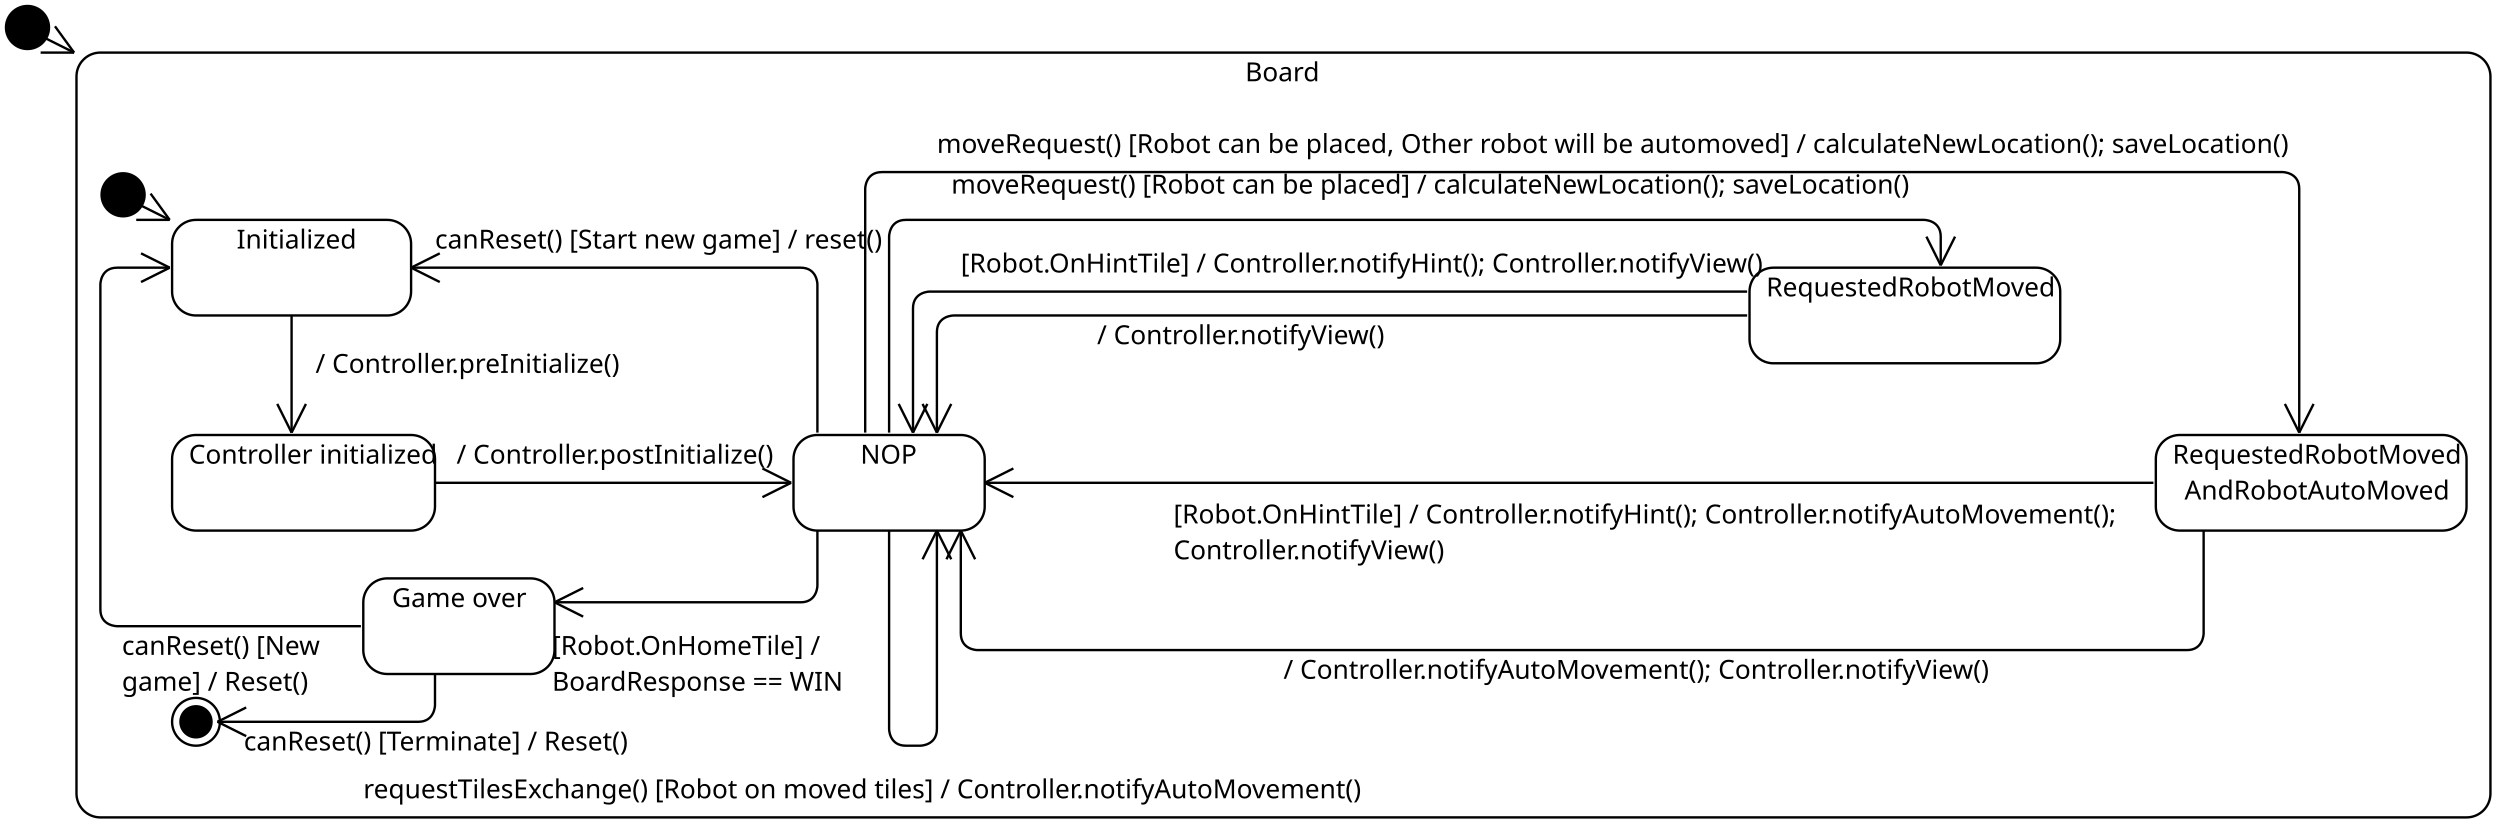
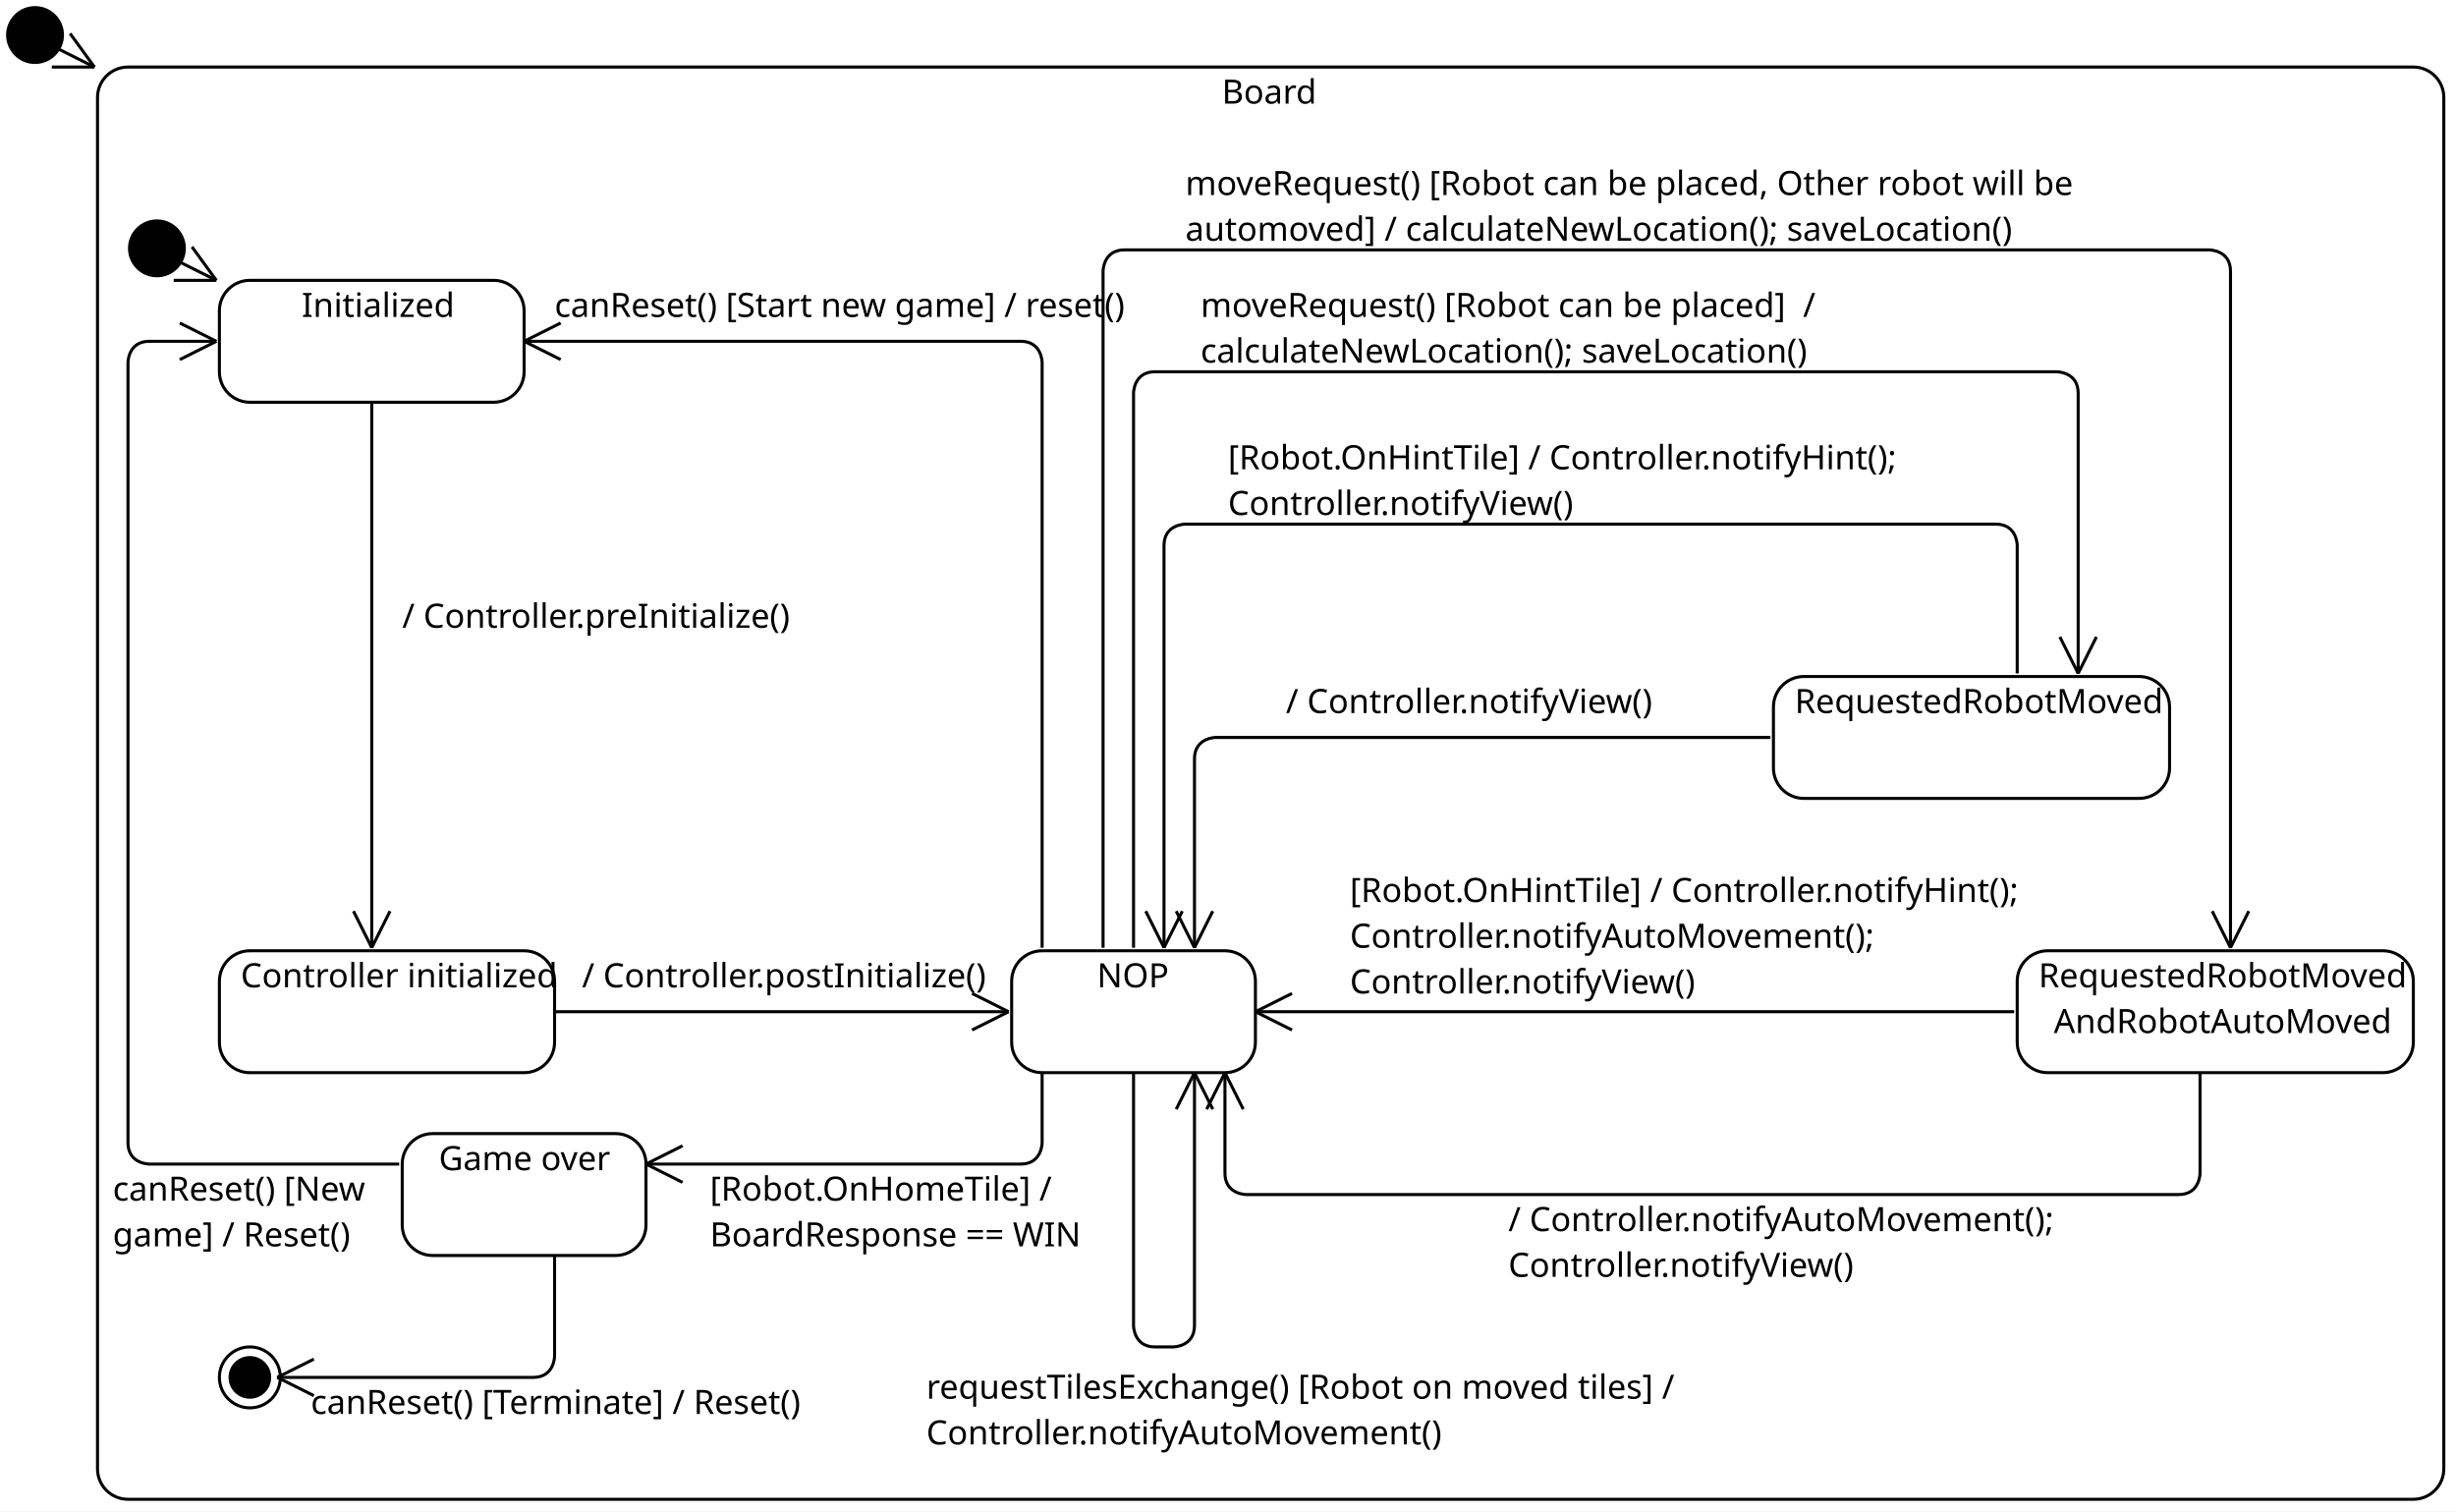
- <svg xmlns="http://www.w3.org/2000/svg" fill-opacity="0" color-rendering="auto" color-interpolation="auto" stroke="rgb(0,0,0)" text-rendering="auto" stroke-linecap="square" width="1046" stroke-miterlimit="10" stroke-opacity="0" shape-rendering="auto" fill="rgb(0,0,0)" stroke-dasharray="none" font-weight="normal" stroke-width="1" height="346" font-family="'Dialog'" font-style="normal" stroke-linejoin="miter" font-size="12" stroke-dashoffset="0" image-rendering="auto">
+ <svg xmlns="http://www.w3.org/2000/svg" fill-opacity="0" color-rendering="auto" color-interpolation="auto" stroke="rgb(0,0,0)" text-rendering="auto" stroke-linecap="square" width="806" stroke-miterlimit="10" stroke-opacity="0" shape-rendering="auto" fill="rgb(0,0,0)" stroke-dasharray="none" font-weight="normal" stroke-width="1" height="496" font-family="'Dialog'" font-style="normal" stroke-linejoin="miter" font-size="12" stroke-dashoffset="0" image-rendering="auto">
  <defs id="genericDefs" />
  <g>
    <defs id="defs1">
      <clipPath clipPathUnits="userSpaceOnUse" id="clipPath1">
-         <path d="M-7 -7 L1021 -7 L1021 331 L-7 331 L-7 -7 Z" />
+         <path d="M-7 -7 L781 -7 L781 481 L-7 481 L-7 -7 Z" />
      </clipPath>
      <clipPath clipPathUnits="userSpaceOnUse" id="clipPath2">
-         <path d="M-7 -7 L1021 -7 L1021 316 L-7 316 L-7 -7 Z" />
+         <path d="M-7 -7 L781 -7 L781 466 L-7 466 L-7 -7 Z" />
      </clipPath>
      <clipPath clipPathUnits="userSpaceOnUse" id="clipPath3">
        <path d="M-7 -7 L111 -7 L111 51 L-7 51 L-7 -7 Z" />
      </clipPath>
      <clipPath clipPathUnits="userSpaceOnUse" id="clipPath4">
        <path d="M-7 -7 L31 -7 L31 31 L-7 31 L-7 -7 Z" />
      </clipPath>
      <clipPath clipPathUnits="userSpaceOnUse" id="clipPath5">
        <path d="M-7 -7 L91 -7 L91 51 L-7 51 L-7 -7 Z" />
      </clipPath>
      <clipPath clipPathUnits="userSpaceOnUse" id="clipPath6">
        <path d="M-7 -7 L121 -7 L121 51 L-7 51 L-7 -7 Z" />
      </clipPath>
      <clipPath clipPathUnits="userSpaceOnUse" id="clipPath7">
        <path d="M-7 -7 L141 -7 L141 51 L-7 51 L-7 -7 Z" />
      </clipPath>
      <clipPath clipPathUnits="userSpaceOnUse" id="clipPath8">
        <path d="M-80 -15 L160 -15 L160 30 L-80 30 L-80 -15 Z" />
      </clipPath>
      <clipPath clipPathUnits="userSpaceOnUse" id="clipPath9">
        <path d="M-130 -30 L260 -30 L260 60 L-130 60 L-130 -30 Z" />
      </clipPath>
      <clipPath clipPathUnits="userSpaceOnUse" id="clipPath10">
        <path d="M-130 -15 L260 -15 L260 30 L-130 30 L-130 -15 Z" />
      </clipPath>
      <clipPath clipPathUnits="userSpaceOnUse" id="clipPath11">
        <path d="M-110 -15 L220 -15 L220 30 L-110 30 L-110 -15 Z" />
      </clipPath>
      <clipPath clipPathUnits="userSpaceOnUse" id="clipPath12">
        <path d="M-100 -15 L200 -15 L200 30 L-100 30 L-100 -15 Z" />
      </clipPath>
      <clipPath clipPathUnits="userSpaceOnUse" id="clipPath13">
-         <path d="M-1010 -15 L2020 -15 L2020 30 L-1010 30 L-1010 -15 Z" />
+         <path d="M-770 -15 L1540 -15 L1540 30 L-770 30 L-770 -15 Z" />
      </clipPath>
      <clipPath clipPathUnits="userSpaceOnUse" id="clipPath14">
        <path d="M0 0 L124 0 L124 194 L0 194 L0 0 Z" />
      </clipPath>
      <clipPath clipPathUnits="userSpaceOnUse" id="clipPath15">
        <path d="M0 0 L253 0 L253 104 L0 104 L0 0 Z" />
      </clipPath>
      <clipPath clipPathUnits="userSpaceOnUse" id="clipPath16">
-         <path d="M0 0 L214 0 L214 134 L0 134 L0 0 Z" />
+         <path d="M0 0 L234 0 L234 134 L0 134 L0 0 Z" />
      </clipPath>
      <clipPath clipPathUnits="userSpaceOnUse" id="clipPath17">
-         <path d="M0 0 L195 0 L195 124 L0 124 L0 0 Z" />
+         <path d="M0 0 L195 0 L195 144 L0 144 L0 0 Z" />
      </clipPath>
      <clipPath clipPathUnits="userSpaceOnUse" id="clipPath18">
        <path d="M0 0 L116 0 L116 110 L0 110 L0 0 Z" />
      </clipPath>
      <clipPath clipPathUnits="userSpaceOnUse" id="clipPath19">
-         <path d="M0 0 L274 0 L274 173 L0 173 L0 0 Z" />
+         <path d="M0 0 L274 0 L274 303 L0 303 L0 0 Z" />
      </clipPath>
      <clipPath clipPathUnits="userSpaceOnUse" id="clipPath20">
-         <path d="M0 0 L213 0 L213 254 L0 254 L0 0 Z" />
+         <path d="M0 0 L193 0 L193 374 L0 374 L0 0 Z" />
      </clipPath>
      <clipPath clipPathUnits="userSpaceOnUse" id="clipPath21">
-         <path d="M0 0 L104 0 L104 153 L0 153 L0 0 Z" />
+         <path d="M0 0 L104 0 L104 283 L0 283 L0 0 Z" />
      </clipPath>
      <clipPath clipPathUnits="userSpaceOnUse" id="clipPath22">
-         <path d="M0 0 L704 0 L704 213 L0 213 L0 0 Z" />
+         <path d="M0 0 L474 0 L474 333 L0 333 L0 0 Z" />
      </clipPath>
      <clipPath clipPathUnits="userSpaceOnUse" id="clipPath23">
-         <path d="M0 0 L593 0 L593 104 L0 104 L0 0 Z" />
+         <path d="M0 0 L353 0 L353 104 L0 104 L0 0 Z" />
      </clipPath>
      <clipPath clipPathUnits="userSpaceOnUse" id="clipPath24">
-         <path d="M0 0 L624 0 L624 154 L0 154 L0 0 Z" />
+         <path d="M0 0 L424 0 L424 144 L0 144 L0 0 Z" />
      </clipPath>
      <clipPath clipPathUnits="userSpaceOnUse" id="clipPath25">
-         <path d="M0 0 L544 0 L544 193 L0 193 L0 0 Z" />
+         <path d="M0 0 L414 0 L414 293 L0 293 L0 0 Z" />
      </clipPath>
      <clipPath clipPathUnits="userSpaceOnUse" id="clipPath26">
-         <path d="M0 0 L453 0 L453 163 L0 163 L0 0 Z" />
+         <path d="M0 0 L384 0 L384 243 L0 243 L0 0 Z" />
      </clipPath>
      <clipPath clipPathUnits="userSpaceOnUse" id="clipPath27">
-         <path d="M0 0 L443 0 L443 153 L0 153 L0 0 Z" />
+         <path d="M0 0 L293 0 L293 173 L0 173 L0 0 Z" />
      </clipPath>
      <clipPath clipPathUnits="userSpaceOnUse" id="clipPath28">
        <path d="M-134 -16 L268 -16 L268 32 L-134 32 L-134 -16 Z" />
      </clipPath>
      <clipPath clipPathUnits="userSpaceOnUse" id="clipPath29">
-         <path d="M-338 -16 L676 -16 L676 32 L-338 32 L-338 -16 Z" />
+         <path d="M-230 -50 L460 -50 L460 100 L-230 100 L-230 -50 Z" />
      </clipPath>
      <clipPath clipPathUnits="userSpaceOnUse" id="clipPath30">
-         <path d="M-440 -30 L880 -30 L880 60 L-440 60 L-440 -30 Z" />
+         <path d="M-220 -50 L440 -50 L440 100 L-220 100 L-220 -50 Z" />
      </clipPath>
      <clipPath clipPathUnits="userSpaceOnUse" id="clipPath31">
-         <path d="M-302 -15 L604 -15 L604 30 L-302 30 L-302 -15 Z" />
+         <path d="M-200 -50 L400 -50 L400 100 L-200 100 L-200 -50 Z" />
      </clipPath>
      <clipPath clipPathUnits="userSpaceOnUse" id="clipPath32">
-         <path d="M-390 -40 L780 -40 L780 80 L-390 80 L-390 -40 Z" />
+         <path d="M-270 -50 L540 -50 L540 100 L-270 100 L-270 -50 Z" />
      </clipPath>
      <clipPath clipPathUnits="userSpaceOnUse" id="clipPath33">
-         <path d="M-560 -16 L1120 -16 L1120 32 L-560 32 L-560 -16 Z" />
+         <path d="M-320 -50 L640 -50 L640 100 L-320 100 L-320 -50 Z" />
      </clipPath>
      <clipPath clipPathUnits="userSpaceOnUse" id="clipPath34">
        <path d="M-140 -15 L280 -15 L280 30 L-140 30 L-140 -15 Z" />
      </clipPath>
      <clipPath clipPathUnits="userSpaceOnUse" id="clipPath35">
        <path d="M-120 -50 L240 -50 L240 100 L-120 100 L-120 -50 Z" />
      </clipPath>
      <clipPath clipPathUnits="userSpaceOnUse" id="clipPath36">
        <path d="M-201 -16 L402 -16 L402 32 L-201 32 L-201 -16 Z" />
      </clipPath>
      <clipPath clipPathUnits="userSpaceOnUse" id="clipPath37">
        <path d="M-178 -15 L356 -15 L356 30 L-178 30 L-178 -15 Z" />
      </clipPath>
      <clipPath clipPathUnits="userSpaceOnUse" id="clipPath38">
        <path d="M-140 -50 L280 -50 L280 100 L-140 100 L-140 -50 Z" />
      </clipPath>
      <clipPath clipPathUnits="userSpaceOnUse" id="clipPath39">
        <path d="M-145 -16 L290 -16 L290 32 L-145 32 L-145 -16 Z" />
      </clipPath>
      <clipPath clipPathUnits="userSpaceOnUse" id="clipPath40">
-         <path d="M-416 -15 L832 -15 L832 30 L-416 30 L-416 -15 Z" />
+         <path d="M-260 -40 L520 -40 L520 80 L-260 80 L-260 -40 Z" />
      </clipPath>
    </defs>
    <g fill="white" text-rendering="geometricPrecision" fill-opacity="1" stroke-opacity="1" stroke="white">
-       <rect x="0" width="1046" height="346" y="0" stroke="none" />
+       <rect x="0" width="806" height="496" y="0" stroke="none" />
    </g>
    <g font-size="11" stroke-linecap="butt" transform="translate(32,22)" fill-opacity="1" fill="black" text-rendering="geometricPrecision" font-family="sans-serif" stroke-linejoin="round" stroke="black" stroke-opacity="1" stroke-miterlimit="0">
-       <rect x="0" y="0" clip-path="url(#clipPath1)" fill="none" width="1010" rx="10" ry="10" height="320" />
+       <rect x="0" y="0" clip-path="url(#clipPath1)" fill="none" width="770" rx="10" ry="10" height="470" />
    </g>
    <g font-size="11" stroke-linecap="butt" transform="translate(72,92)" fill-opacity="1" fill="black" text-rendering="geometricPrecision" font-family="sans-serif" stroke-linejoin="round" stroke="black" stroke-opacity="1" stroke-miterlimit="0">
      <rect x="0" y="0" clip-path="url(#clipPath3)" fill="none" width="100" rx="10" ry="10" height="40" />
    </g>
    <g font-size="11" transform="translate(42,72)" fill-opacity="1" fill="black" text-rendering="geometricPrecision" font-family="sans-serif" stroke="black" stroke-opacity="1">
      <circle r="9.5" clip-path="url(#clipPath4)" cx="9.5" cy="9.5" stroke="none" />
    </g>
-     <g font-size="11" stroke-linecap="butt" transform="translate(332,182)" fill-opacity="1" fill="black" text-rendering="geometricPrecision" font-family="sans-serif" stroke-linejoin="round" stroke="black" stroke-opacity="1" stroke-miterlimit="0">
+     <g font-size="11" stroke-linecap="butt" transform="translate(332,312)" fill-opacity="1" fill="black" text-rendering="geometricPrecision" font-family="sans-serif" stroke-linejoin="round" stroke="black" stroke-opacity="1" stroke-miterlimit="0">
      <rect x="0" y="0" clip-path="url(#clipPath5)" fill="none" width="80" rx="10" ry="10" height="40" />
    </g>
-     <g font-size="11" transform="translate(72,182)" fill-opacity="1" fill="white" text-rendering="geometricPrecision" font-family="sans-serif" stroke="white" stroke-opacity="1">
+     <g font-size="11" transform="translate(72,312)" fill-opacity="1" fill="white" text-rendering="geometricPrecision" font-family="sans-serif" stroke="white" stroke-opacity="1">
      <rect x="0" y="0" clip-path="url(#clipPath6)" width="110" rx="10" ry="10" height="40" stroke="none" />
    </g>
-     <g font-size="11" stroke-linecap="butt" transform="translate(72,182)" fill-opacity="1" fill="black" text-rendering="geometricPrecision" font-family="sans-serif" stroke-linejoin="round" stroke="black" stroke-opacity="1" stroke-miterlimit="0">
+     <g font-size="11" stroke-linecap="butt" transform="translate(72,312)" fill-opacity="1" fill="black" text-rendering="geometricPrecision" font-family="sans-serif" stroke-linejoin="round" stroke="black" stroke-opacity="1" stroke-miterlimit="0">
      <rect x="0" y="0" clip-path="url(#clipPath6)" fill="none" width="110" rx="10" ry="10" height="40" />
    </g>
-     <g font-size="11" transform="translate(732,112)" fill-opacity="1" fill="white" text-rendering="geometricPrecision" font-family="sans-serif" stroke="white" stroke-opacity="1">
+     <g font-size="11" transform="translate(582,222)" fill-opacity="1" fill="white" text-rendering="geometricPrecision" font-family="sans-serif" stroke="white" stroke-opacity="1">
      <rect x="0" y="0" clip-path="url(#clipPath7)" width="130" rx="10" ry="10" height="40" stroke="none" />
    </g>
-     <g font-size="11" stroke-linecap="butt" transform="translate(732,112)" fill-opacity="1" fill="black" text-rendering="geometricPrecision" font-family="sans-serif" stroke-linejoin="round" stroke="black" stroke-opacity="1" stroke-miterlimit="0">
+     <g font-size="11" stroke-linecap="butt" transform="translate(582,222)" fill-opacity="1" fill="black" text-rendering="geometricPrecision" font-family="sans-serif" stroke-linejoin="round" stroke="black" stroke-opacity="1" stroke-miterlimit="0">
      <rect x="0" y="0" clip-path="url(#clipPath7)" fill="none" width="130" rx="10" ry="10" height="40" />
    </g>
-     <g font-size="11" transform="translate(902,182)" fill-opacity="1" fill="white" text-rendering="geometricPrecision" font-family="sans-serif" stroke="white" stroke-opacity="1">
+     <g font-size="11" transform="translate(662,312)" fill-opacity="1" fill="white" text-rendering="geometricPrecision" font-family="sans-serif" stroke="white" stroke-opacity="1">
      <rect x="0" y="0" clip-path="url(#clipPath7)" width="130" rx="10" ry="10" height="40" stroke="none" />
    </g>
-     <g font-size="11" stroke-linecap="butt" transform="translate(902,182)" fill-opacity="1" fill="black" text-rendering="geometricPrecision" font-family="sans-serif" stroke-linejoin="round" stroke="black" stroke-opacity="1" stroke-miterlimit="0">
+     <g font-size="11" stroke-linecap="butt" transform="translate(662,312)" fill-opacity="1" fill="black" text-rendering="geometricPrecision" font-family="sans-serif" stroke-linejoin="round" stroke="black" stroke-opacity="1" stroke-miterlimit="0">
      <rect x="0" y="0" clip-path="url(#clipPath7)" fill="none" width="130" rx="10" ry="10" height="40" />
    </g>
-     <g font-size="11" transform="translate(152,242)" fill-opacity="1" fill="white" text-rendering="geometricPrecision" font-family="sans-serif" stroke="white" stroke-opacity="1">
+     <g font-size="11" transform="translate(132,372)" fill-opacity="1" fill="white" text-rendering="geometricPrecision" font-family="sans-serif" stroke="white" stroke-opacity="1">
      <rect x="0" y="0" clip-path="url(#clipPath5)" width="80" rx="10" ry="10" height="40" stroke="none" />
    </g>
-     <g font-size="11" stroke-linecap="butt" transform="translate(152,242)" fill-opacity="1" fill="black" text-rendering="geometricPrecision" font-family="sans-serif" stroke-linejoin="round" stroke="black" stroke-opacity="1" stroke-miterlimit="0">
+     <g font-size="11" stroke-linecap="butt" transform="translate(132,372)" fill-opacity="1" fill="black" text-rendering="geometricPrecision" font-family="sans-serif" stroke-linejoin="round" stroke="black" stroke-opacity="1" stroke-miterlimit="0">
      <rect x="0" y="0" clip-path="url(#clipPath5)" fill="none" width="80" rx="10" ry="10" height="40" />
    </g>
-     <g font-size="11" transform="translate(72,292)" fill-opacity="1" fill="black" text-rendering="geometricPrecision" font-family="sans-serif" stroke="black" stroke-opacity="1">
+     <g font-size="11" transform="translate(72,442)" fill-opacity="1" fill="black" text-rendering="geometricPrecision" font-family="sans-serif" stroke="black" stroke-opacity="1">
      <circle r="7" clip-path="url(#clipPath4)" cx="10" cy="10" stroke="none" />
      <circle stroke-linecap="butt" clip-path="url(#clipPath4)" fill="none" stroke-linejoin="round" r="10" cx="10" cy="10" stroke-miterlimit="0" />
    </g>
    <g font-size="11" transform="translate(2,2)" fill-opacity="1" fill="black" text-rendering="geometricPrecision" font-family="sans-serif" stroke="black" stroke-opacity="1">
      <circle r="9.5" clip-path="url(#clipPath4)" cx="9.5" cy="9.5" stroke="none" />
    </g>
-     <g font-size="11" transform="translate(152,242)" fill-opacity="1" fill="black" text-rendering="geometricPrecision" font-family="sans-serif" stroke="black" stroke-opacity="1">
+     <g font-size="11" transform="translate(132,372)" fill-opacity="1" fill="black" text-rendering="geometricPrecision" font-family="sans-serif" stroke="black" stroke-opacity="1">
      <text x="12" xml:space="preserve" y="12" clip-path="url(#clipPath8)" stroke="none">Game over</text>
    </g>
-     <g font-size="11" transform="translate(902,182)" fill-opacity="1" fill="black" text-rendering="geometricPrecision" font-family="sans-serif" stroke="black" stroke-opacity="1">
+     <g font-size="11" transform="translate(662,312)" fill-opacity="1" fill="black" text-rendering="geometricPrecision" font-family="sans-serif" stroke="black" stroke-opacity="1">
      <text x="7" xml:space="preserve" y="12" clip-path="url(#clipPath9)" stroke="none">RequestedRobotMoved</text>
      <text x="12" xml:space="preserve" y="27" clip-path="url(#clipPath9)" stroke="none">AndRobotAutoMoved</text>
    </g>
-     <g font-size="11" transform="translate(732,112)" fill-opacity="1" fill="black" text-rendering="geometricPrecision" font-family="sans-serif" stroke="black" stroke-opacity="1">
+     <g font-size="11" transform="translate(582,222)" fill-opacity="1" fill="black" text-rendering="geometricPrecision" font-family="sans-serif" stroke="black" stroke-opacity="1">
      <text x="7" xml:space="preserve" y="12" clip-path="url(#clipPath10)" stroke="none">RequestedRobotMoved</text>
    </g>
-     <g font-size="11" transform="translate(72,182)" fill-opacity="1" fill="black" text-rendering="geometricPrecision" font-family="sans-serif" stroke="black" stroke-opacity="1">
+     <g font-size="11" transform="translate(72,312)" fill-opacity="1" fill="black" text-rendering="geometricPrecision" font-family="sans-serif" stroke="black" stroke-opacity="1">
      <text x="7" xml:space="preserve" y="12" clip-path="url(#clipPath11)" stroke="none">Controller initialized</text>
    </g>
-     <g font-size="11" transform="translate(332,182)" fill-opacity="1" fill="black" text-rendering="geometricPrecision" font-family="sans-serif" stroke="black" stroke-opacity="1">
+     <g font-size="11" transform="translate(332,312)" fill-opacity="1" fill="black" text-rendering="geometricPrecision" font-family="sans-serif" stroke="black" stroke-opacity="1">
      <text x="28" xml:space="preserve" y="12" clip-path="url(#clipPath8)" stroke="none">NOP</text>
    </g>
    <g font-size="11" transform="translate(72,92)" fill-opacity="1" fill="black" text-rendering="geometricPrecision" font-family="sans-serif" stroke="black" stroke-opacity="1">
      <text x="27" xml:space="preserve" y="12" clip-path="url(#clipPath12)" stroke="none">Initialized</text>
    </g>
    <g font-size="11" transform="translate(32,22)" fill-opacity="1" fill="black" text-rendering="geometricPrecision" font-family="sans-serif" stroke="black" stroke-opacity="1">
-       <text x="489" xml:space="preserve" y="12" clip-path="url(#clipPath13)" stroke="none">Board</text>
-     </g>
-     <g font-size="11" stroke-linecap="butt" transform="translate(322,172)" fill-opacity="1" fill="black" text-rendering="geometricPrecision" font-family="sans-serif" stroke-linejoin="round" stroke="black" stroke-opacity="1">
+       <text x="369" xml:space="preserve" y="12" clip-path="url(#clipPath13)" stroke="none">Board</text>
+     </g>
+     <g font-size="11" stroke-linecap="butt" transform="translate(322,302)" fill-opacity="1" fill="black" text-rendering="geometricPrecision" font-family="sans-serif" stroke-linejoin="round" stroke="black" stroke-opacity="1">
      <path fill="none" d="M50 50 L50 133 C50 133 50 140 57 140 M57 140 L63 140 C63 140 70 140 70 133 M70 133 L70 50" clip-path="url(#clipPath14)" />
      <line y2="62" fill="none" x1="70" clip-path="url(#clipPath14)" x2="64" y1="50" />
      <line y2="62" fill="none" x1="70" clip-path="url(#clipPath14)" x2="76" y1="50" />
    </g>
-     <g font-size="11" stroke-linecap="butt" transform="translate(132,152)" fill-opacity="1" fill="black" text-rendering="geometricPrecision" font-family="sans-serif" stroke-linejoin="round" stroke="black" stroke-opacity="1">
+     <g font-size="11" stroke-linecap="butt" transform="translate(132,282)" fill-opacity="1" fill="black" text-rendering="geometricPrecision" font-family="sans-serif" stroke-linejoin="round" stroke="black" stroke-opacity="1">
      <line y2="50" fill="none" x1="50" clip-path="url(#clipPath15)" x2="199" y1="50" />
      <line y2="44" fill="none" x1="199" clip-path="url(#clipPath15)" x2="187" y1="50" />
      <line y2="56" fill="none" x1="199" clip-path="url(#clipPath15)" x2="187" y1="50" />
    </g>
-     <g font-size="11" stroke-linecap="butt" transform="translate(182,172)" fill-opacity="1" fill="black" text-rendering="geometricPrecision" font-family="sans-serif" stroke-linejoin="round" stroke="black" stroke-opacity="1">
-       <path fill="none" d="M160 50 L160 73 C160 73 160 80 153 80 M153 80 L50 80" clip-path="url(#clipPath16)" />
+     <g font-size="11" stroke-linecap="butt" transform="translate(162,302)" fill-opacity="1" fill="black" text-rendering="geometricPrecision" font-family="sans-serif" stroke-linejoin="round" stroke="black" stroke-opacity="1">
+       <path fill="none" d="M180 50 L180 73 C180 73 180 80 173 80 M173 80 L50 80" clip-path="url(#clipPath16)" />
      <line y2="86" fill="none" x1="50" clip-path="url(#clipPath16)" x2="62" y1="80" />
      <line y2="74" fill="none" x1="50" clip-path="url(#clipPath16)" x2="62" y1="80" />
    </g>
-     <g font-size="11" stroke-linecap="butt" transform="translate(41,232)" fill-opacity="1" fill="black" text-rendering="geometricPrecision" font-family="sans-serif" stroke-linejoin="round" stroke="black" stroke-opacity="1">
-       <path fill="none" d="M141 50 L141 63 C141 63 141 70 134 70 M134 70 L50 70" clip-path="url(#clipPath17)" />
-       <line y2="76" fill="none" x1="50" clip-path="url(#clipPath17)" x2="62" y1="70" />
-       <line y2="64" fill="none" x1="50" clip-path="url(#clipPath17)" x2="62" y1="70" />
+     <g font-size="11" stroke-linecap="butt" transform="translate(41,362)" fill-opacity="1" fill="black" text-rendering="geometricPrecision" font-family="sans-serif" stroke-linejoin="round" stroke="black" stroke-opacity="1">
+       <path fill="none" d="M141 50 L141 83 C141 83 141 90 134 90 M134 90 L50 90" clip-path="url(#clipPath17)" />
+       <line y2="96" fill="none" x1="50" clip-path="url(#clipPath17)" x2="62" y1="90" />
+       <line y2="84" fill="none" x1="50" clip-path="url(#clipPath17)" x2="62" y1="90" />
    </g>
    <g font-size="11" stroke-linecap="butt" transform="translate(9,36)" fill-opacity="1" fill="black" text-rendering="geometricPrecision" font-family="sans-serif" stroke-linejoin="round" stroke="black" stroke-opacity="1">
      <line y2="56" fill="none" x1="50" clip-path="url(#clipPath18)" x2="62" y1="50" />
      <line y2="45" fill="none" x1="62" clip-path="url(#clipPath18)" x2="54" y1="56" />
      <line y2="56" fill="none" x1="62" clip-path="url(#clipPath18)" x2="48" y1="56" />
    </g>
    <g font-size="11" stroke-linecap="butt" transform="translate(122,62)" fill-opacity="1" fill="black" text-rendering="geometricPrecision" font-family="sans-serif" stroke-linejoin="round" stroke="black" stroke-opacity="1">
-       <path fill="none" d="M220 119 L220 57 C220 57 220 50 213 50 M213 50 L50 50" clip-path="url(#clipPath19)" />
+       <path fill="none" d="M220 249 L220 57 C220 57 220 50 213 50 M213 50 L50 50" clip-path="url(#clipPath19)" />
      <line y2="56" fill="none" x1="50" clip-path="url(#clipPath19)" x2="62" y1="50" />
      <line y2="44" fill="none" x1="50" clip-path="url(#clipPath19)" x2="62" y1="50" />
    </g>
    <g font-size="11" stroke-linecap="butt" transform="translate(-8,62)" fill-opacity="1" fill="black" text-rendering="geometricPrecision" font-family="sans-serif" stroke-linejoin="round" stroke="black" stroke-opacity="1">
-       <path fill="none" d="M159 200 L57 200 C57 200 50 200 50 193 M50 193 L50 57 C50 57 50 50 57 50 M57 50 L79 50" clip-path="url(#clipPath20)" />
+       <path fill="none" d="M139 320 L57 320 C57 320 50 320 50 313 M50 313 L50 57 C50 57 50 50 57 50 M57 50 L79 50" clip-path="url(#clipPath20)" />
      <line y2="44" fill="none" x1="79" clip-path="url(#clipPath20)" x2="67" y1="50" />
      <line y2="56" fill="none" x1="79" clip-path="url(#clipPath20)" x2="67" y1="50" />
    </g>
    <g font-size="11" stroke-linecap="butt" transform="translate(72,82)" fill-opacity="1" fill="black" text-rendering="geometricPrecision" font-family="sans-serif" stroke-linejoin="round" stroke="black" stroke-opacity="1">
-       <line y2="99" fill="none" x1="50" clip-path="url(#clipPath21)" x2="50" y1="50" />
-       <line y2="87" fill="none" x1="50" clip-path="url(#clipPath21)" x2="56" y1="99" />
-       <line y2="87" fill="none" x1="50" clip-path="url(#clipPath21)" x2="44" y1="99" />
-     </g>
-     <g font-size="11" stroke-linecap="butt" transform="translate(312,22)" fill-opacity="1" fill="black" text-rendering="geometricPrecision" font-family="sans-serif" stroke-linejoin="round" stroke="black" stroke-opacity="1">
-       <path fill="none" d="M50 159 L50 57 C50 57 50 50 57 50 M57 50 L643 50 C643 50 650 50 650 57 M650 57 L650 159" clip-path="url(#clipPath22)" />
-       <line y2="147" fill="none" x1="650" clip-path="url(#clipPath22)" x2="656" y1="159" />
-       <line y2="147" fill="none" x1="650" clip-path="url(#clipPath22)" x2="644" y1="159" />
-     </g>
-     <g font-size="11" stroke-linecap="butt" transform="translate(362,152)" fill-opacity="1" fill="black" text-rendering="geometricPrecision" font-family="sans-serif" stroke-linejoin="round" stroke="black" stroke-opacity="1">
-       <line y2="50" fill="none" x1="539" clip-path="url(#clipPath23)" x2="50" y1="50" />
+       <line y2="229" fill="none" x1="50" clip-path="url(#clipPath21)" x2="50" y1="50" />
+       <line y2="217" fill="none" x1="50" clip-path="url(#clipPath21)" x2="56" y1="229" />
+       <line y2="217" fill="none" x1="50" clip-path="url(#clipPath21)" x2="44" y1="229" />
+     </g>
+     <g font-size="11" stroke-linecap="butt" transform="translate(312,32)" fill-opacity="1" fill="black" text-rendering="geometricPrecision" font-family="sans-serif" stroke-linejoin="round" stroke="black" stroke-opacity="1">
+       <path fill="none" d="M50 279 L50 57 C50 57 50 50 57 50 M57 50 L413 50 C413 50 420 50 420 57 M420 57 L420 279" clip-path="url(#clipPath22)" />
+       <line y2="267" fill="none" x1="420" clip-path="url(#clipPath22)" x2="426" y1="279" />
+       <line y2="267" fill="none" x1="420" clip-path="url(#clipPath22)" x2="414" y1="279" />
+     </g>
+     <g font-size="11" stroke-linecap="butt" transform="translate(362,282)" fill-opacity="1" fill="black" text-rendering="geometricPrecision" font-family="sans-serif" stroke-linejoin="round" stroke="black" stroke-opacity="1">
+       <line y2="50" fill="none" x1="299" clip-path="url(#clipPath23)" x2="50" y1="50" />
      <line y2="56" fill="none" x1="50" clip-path="url(#clipPath23)" x2="62" y1="50" />
      <line y2="44" fill="none" x1="50" clip-path="url(#clipPath23)" x2="62" y1="50" />
    </g>
-     <g font-size="11" stroke-linecap="butt" transform="translate(352,172)" fill-opacity="1" fill="black" text-rendering="geometricPrecision" font-family="sans-serif" stroke-linejoin="round" stroke="black" stroke-opacity="1">
-       <path fill="none" d="M570 50 L570 93 C570 93 570 100 563 100 M563 100 L57 100 C57 100 50 100 50 93 M50 93 L50 50" clip-path="url(#clipPath24)" />
+     <g font-size="11" stroke-linecap="butt" transform="translate(352,302)" fill-opacity="1" fill="black" text-rendering="geometricPrecision" font-family="sans-serif" stroke-linejoin="round" stroke="black" stroke-opacity="1">
+       <path fill="none" d="M370 50 L370 83 C370 83 370 90 363 90 M363 90 L57 90 C57 90 50 90 50 83 M50 83 L50 50" clip-path="url(#clipPath24)" />
      <line y2="62" fill="none" x1="50" clip-path="url(#clipPath24)" x2="44" y1="50" />
      <line y2="62" fill="none" x1="50" clip-path="url(#clipPath24)" x2="56" y1="50" />
    </g>
-     <g font-size="11" stroke-linecap="butt" transform="translate(322,42)" fill-opacity="1" fill="black" text-rendering="geometricPrecision" font-family="sans-serif" stroke-linejoin="round" stroke="black" stroke-opacity="1">
-       <path fill="none" d="M50 139 L50 57 C50 57 50 50 57 50 M57 50 L483 50 C483 50 490 50 490 57 M490 57 L490 69" clip-path="url(#clipPath25)" />
-       <line y2="57" fill="none" x1="490" clip-path="url(#clipPath25)" x2="496" y1="69" />
-       <line y2="57" fill="none" x1="490" clip-path="url(#clipPath25)" x2="484" y1="69" />
-     </g>
-     <g font-size="11" stroke-linecap="butt" transform="translate(332,72)" fill-opacity="1" fill="black" text-rendering="geometricPrecision" font-family="sans-serif" stroke-linejoin="round" stroke="black" stroke-opacity="1">
-       <path fill="none" d="M399 50 L57 50 C57 50 50 50 50 57 M50 57 L50 109" clip-path="url(#clipPath26)" />
-       <line y2="97" fill="none" x1="50" clip-path="url(#clipPath26)" x2="56" y1="109" />
-       <line y2="97" fill="none" x1="50" clip-path="url(#clipPath26)" x2="44" y1="109" />
-     </g>
-     <g font-size="11" stroke-linecap="butt" transform="translate(342,82)" fill-opacity="1" fill="black" text-rendering="geometricPrecision" font-family="sans-serif" stroke-linejoin="round" stroke="black" stroke-opacity="1">
-       <path fill="none" d="M389 50 L57 50 C57 50 50 50 50 57 M50 57 L50 99" clip-path="url(#clipPath27)" />
-       <line y2="87" fill="none" x1="50" clip-path="url(#clipPath27)" x2="56" y1="99" />
-       <line y2="87" fill="none" x1="50" clip-path="url(#clipPath27)" x2="44" y1="99" />
+     <g font-size="11" stroke-linecap="butt" transform="translate(322,72)" fill-opacity="1" fill="black" text-rendering="geometricPrecision" font-family="sans-serif" stroke-linejoin="round" stroke="black" stroke-opacity="1">
+       <path fill="none" d="M50 239 L50 57 C50 57 50 50 57 50 M57 50 L353 50 C353 50 360 50 360 57 M360 57 L360 149" clip-path="url(#clipPath25)" />
+       <line y2="137" fill="none" x1="360" clip-path="url(#clipPath25)" x2="366" y1="149" />
+       <line y2="137" fill="none" x1="360" clip-path="url(#clipPath25)" x2="354" y1="149" />
+     </g>
+     <g font-size="11" stroke-linecap="butt" transform="translate(332,122)" fill-opacity="1" fill="black" text-rendering="geometricPrecision" font-family="sans-serif" stroke-linejoin="round" stroke="black" stroke-opacity="1">
+       <path fill="none" d="M330 99 L330 57 C330 57 330 50 323 50 M323 50 L57 50 C57 50 50 50 50 57 M50 57 L50 189" clip-path="url(#clipPath26)" />
+       <line y2="177" fill="none" x1="50" clip-path="url(#clipPath26)" x2="56" y1="189" />
+       <line y2="177" fill="none" x1="50" clip-path="url(#clipPath26)" x2="44" y1="189" />
+     </g>
+     <g font-size="11" stroke-linecap="butt" transform="translate(342,192)" fill-opacity="1" fill="black" text-rendering="geometricPrecision" font-family="sans-serif" stroke-linejoin="round" stroke="black" stroke-opacity="1">
+       <path fill="none" d="M239 50 L57 50 C57 50 50 50 50 57 M50 57 L50 119" clip-path="url(#clipPath27)" />
+       <line y2="107" fill="none" x1="50" clip-path="url(#clipPath27)" x2="56" y1="119" />
+       <line y2="107" fill="none" x1="50" clip-path="url(#clipPath27)" x2="44" y1="119" />
    </g>
    <g font-size="11" stroke-linecap="butt" transform="translate(-31,-34)" fill-opacity="1" fill="black" text-rendering="geometricPrecision" font-family="sans-serif" stroke-linejoin="round" stroke="black" stroke-opacity="1">
      <line y2="56" fill="none" x1="50" clip-path="url(#clipPath18)" x2="62" y1="50" />
      <line y2="45" fill="none" x1="62" clip-path="url(#clipPath18)" x2="54" y1="56" />
      <line y2="56" fill="none" x1="62" clip-path="url(#clipPath18)" x2="48" y1="56" />
    </g>
-     <g font-size="11" transform="translate(449,132)" fill-opacity="1" fill="black" text-rendering="geometricPrecision" font-family="sans-serif" stroke="black" stroke-opacity="1">
+     <g font-size="11" transform="translate(412,222)" fill-opacity="1" fill="black" text-rendering="geometricPrecision" font-family="sans-serif" stroke="black" stroke-opacity="1">
      <text x="10" xml:space="preserve" y="12" clip-path="url(#clipPath28)" stroke="none">/ Controller.notifyView()</text>
    </g>
-     <g font-size="11" transform="translate(392,102)" fill-opacity="1" fill="black" text-rendering="geometricPrecision" font-family="sans-serif" stroke="black" stroke-opacity="1">
-       <text x="10" xml:space="preserve" y="12" clip-path="url(#clipPath29)" stroke="none">[Robot.OnHintTile] / Controller.notifyHint(); Controller.notifyView()</text>
-     </g>
-     <g font-size="11" transform="translate(372,62)" fill-opacity="1" fill="black" text-rendering="geometricPrecision" font-family="sans-serif" stroke="black" stroke-opacity="1">
-       <text x="26" xml:space="preserve" y="19" clip-path="url(#clipPath30)" stroke="none">moveRequest() [Robot can be placed] / calculateNewLocation(); saveLocation()</text>
-     </g>
-     <g font-size="11" transform="translate(527,272)" fill-opacity="1" fill="black" text-rendering="geometricPrecision" font-family="sans-serif" stroke="black" stroke-opacity="1">
-       <text x="10" xml:space="preserve" y="12" clip-path="url(#clipPath31)" stroke="none">/ Controller.notifyAutoMovement(); Controller.notifyView()</text>
-     </g>
-     <g font-size="11" transform="translate(482,202)" fill-opacity="1" fill="black" text-rendering="geometricPrecision" font-family="sans-serif" stroke="black" stroke-opacity="1">
-       <text x="9" xml:space="preserve" y="17" clip-path="url(#clipPath32)" stroke="none">[Robot.OnHintTile] / Controller.notifyHint(); Controller.notifyAutoMovement();</text>
-       <text x="9" xml:space="preserve" y="32" clip-path="url(#clipPath32)" stroke="none">Controller.notifyView()</text>
-     </g>
-     <g font-size="11" transform="translate(382,52)" fill-opacity="1" fill="black" text-rendering="geometricPrecision" font-family="sans-serif" stroke="black" stroke-opacity="1">
-       <text x="10" xml:space="preserve" y="12" clip-path="url(#clipPath33)" stroke="none">moveRequest() [Robot can be placed, Other robot will be automoved] / calculateNewLocation(); saveLocation()</text>
-     </g>
-     <g font-size="11" transform="translate(122,144)" fill-opacity="1" fill="black" text-rendering="geometricPrecision" font-family="sans-serif" stroke="black" stroke-opacity="1">
+     <g font-size="11" transform="translate(392,132)" fill-opacity="1" fill="black" text-rendering="geometricPrecision" font-family="sans-serif" stroke="black" stroke-opacity="1">
+       <text x="11" xml:space="preserve" y="22" clip-path="url(#clipPath29)" stroke="none">[Robot.OnHintTile] / Controller.notifyHint();</text>
+       <text x="11" xml:space="preserve" y="37" clip-path="url(#clipPath29)" stroke="none">Controller.notifyView()</text>
+     </g>
+     <g font-size="11" transform="translate(382,82)" fill-opacity="1" fill="black" text-rendering="geometricPrecision" font-family="sans-serif" stroke="black" stroke-opacity="1">
+       <text x="12" xml:space="preserve" y="22" clip-path="url(#clipPath30)" stroke="none">moveRequest() [Robot can be placed]  /</text>
+       <text x="12" xml:space="preserve" y="37" clip-path="url(#clipPath30)" stroke="none">calculateNewLocation(); saveLocation()</text>
+     </g>
+     <g font-size="11" transform="translate(481,382)" fill-opacity="1" fill="black" text-rendering="geometricPrecision" font-family="sans-serif" stroke="black" stroke-opacity="1">
+       <text x="14" xml:space="preserve" y="22" clip-path="url(#clipPath31)" stroke="none">/ Controller.notifyAutoMovement();</text>
+       <text x="14" xml:space="preserve" y="37" clip-path="url(#clipPath31)" stroke="none">Controller.notifyView()</text>
+     </g>
+     <g font-size="11" transform="translate(412,282)" fill-opacity="1" fill="black" text-rendering="geometricPrecision" font-family="sans-serif" stroke="black" stroke-opacity="1">
+       <text x="31" xml:space="preserve" y="14" clip-path="url(#clipPath32)" stroke="none">[Robot.OnHintTile] / Controller.notifyHint();</text>
+       <text x="31" xml:space="preserve" y="29" clip-path="url(#clipPath32)" stroke="none">Controller.notifyAutoMovement();</text>
+       <text x="31" xml:space="preserve" y="44" clip-path="url(#clipPath32)" stroke="none">Controller.notifyView()</text>
+     </g>
+     <g font-size="11" transform="translate(368,42)" fill-opacity="1" fill="black" text-rendering="geometricPrecision" font-family="sans-serif" stroke="black" stroke-opacity="1">
+       <text x="21" xml:space="preserve" y="22" clip-path="url(#clipPath33)" stroke="none">moveRequest() [Robot can be placed, Other robot will be</text>
+       <text x="21" xml:space="preserve" y="37" clip-path="url(#clipPath33)" stroke="none">automoved] / calculateNewLocation(); saveLocation()</text>
+     </g>
+     <g font-size="11" transform="translate(122,194)" fill-opacity="1" fill="black" text-rendering="geometricPrecision" font-family="sans-serif" stroke="black" stroke-opacity="1">
      <text x="10" xml:space="preserve" y="12" clip-path="url(#clipPath34)" stroke="none">/ Controller.preInitialize()</text>
    </g>
-     <g font-size="11" transform="translate(32,252)" fill-opacity="1" fill="black" text-rendering="geometricPrecision" font-family="sans-serif" stroke="black" stroke-opacity="1">
+     <g font-size="11" transform="translate(18,372)" fill-opacity="1" fill="black" text-rendering="geometricPrecision" font-family="sans-serif" stroke="black" stroke-opacity="1">
      <text x="19" xml:space="preserve" y="22" clip-path="url(#clipPath35)" stroke="none">canReset() [New</text>
      <text x="19" xml:space="preserve" y="37" clip-path="url(#clipPath35)" stroke="none">game] / Reset()</text>
    </g>
    <g font-size="11" transform="translate(172,92)" fill-opacity="1" fill="black" text-rendering="geometricPrecision" font-family="sans-serif" stroke="black" stroke-opacity="1">
      <text x="10" xml:space="preserve" y="12" clip-path="url(#clipPath36)" stroke="none">canReset() [Start new game] / reset()</text>
    </g>
-     <g font-size="11" transform="translate(92,302)" fill-opacity="1" fill="black" text-rendering="geometricPrecision" font-family="sans-serif" stroke="black" stroke-opacity="1">
+     <g font-size="11" transform="translate(92,452)" fill-opacity="1" fill="black" text-rendering="geometricPrecision" font-family="sans-serif" stroke="black" stroke-opacity="1">
      <text x="10" xml:space="preserve" y="12" clip-path="url(#clipPath37)" stroke="none">canReset() [Terminate] / Reset()</text>
    </g>
-     <g font-size="11" transform="translate(222,252)" fill-opacity="1" fill="black" text-rendering="geometricPrecision" font-family="sans-serif" stroke="black" stroke-opacity="1">
+     <g font-size="11" transform="translate(224,372)" fill-opacity="1" fill="black" text-rendering="geometricPrecision" font-family="sans-serif" stroke="black" stroke-opacity="1">
      <text x="9" xml:space="preserve" y="22" clip-path="url(#clipPath38)" stroke="none">[Robot.OnHomeTile] /</text>
      <text x="9" xml:space="preserve" y="37" clip-path="url(#clipPath38)" stroke="none">BoardResponse == WIN</text>
    </g>
-     <g font-size="11" transform="translate(181,182)" fill-opacity="1" fill="black" text-rendering="geometricPrecision" font-family="sans-serif" stroke="black" stroke-opacity="1">
+     <g font-size="11" transform="translate(181,312)" fill-opacity="1" fill="black" text-rendering="geometricPrecision" font-family="sans-serif" stroke="black" stroke-opacity="1">
      <text x="10" xml:space="preserve" y="12" clip-path="url(#clipPath39)" stroke="none">/ Controller.postInitialize()</text>
    </g>
-     <g font-size="11" transform="translate(142,322)" fill-opacity="1" fill="black" text-rendering="geometricPrecision" font-family="sans-serif" stroke="black" stroke-opacity="1">
-       <text x="10" xml:space="preserve" y="12" clip-path="url(#clipPath40)" stroke="none">requestTilesExchange() [Robot on moved tiles] / Controller.notifyAutoMovement()</text>
-     </g>
-     <g font-size="10" transform="rotate(-45) translate(-245.3663,0)" fill-opacity="1" fill="rgb(120,120,120)" text-rendering="geometricPrecision" stroke="rgb(120,120,120)" stroke-opacity="1" />
+     <g font-size="11" transform="translate(292,442)" fill-opacity="1" fill="black" text-rendering="geometricPrecision" font-family="sans-serif" stroke="black" stroke-opacity="1">
+       <text x="12" xml:space="preserve" y="17" clip-path="url(#clipPath40)" stroke="none">requestTilesExchange() [Robot on moved tiles] /</text>
+       <text x="12" xml:space="preserve" y="32" clip-path="url(#clipPath40)" stroke="none">Controller.notifyAutoMovement()</text>
+     </g>
+     <g font-size="10" transform="rotate(-45) translate(-351.0719,0)" fill-opacity="1" fill="rgb(120,120,120)" text-rendering="geometricPrecision" stroke="rgb(120,120,120)" stroke-opacity="1" />
  </g>
</svg>
